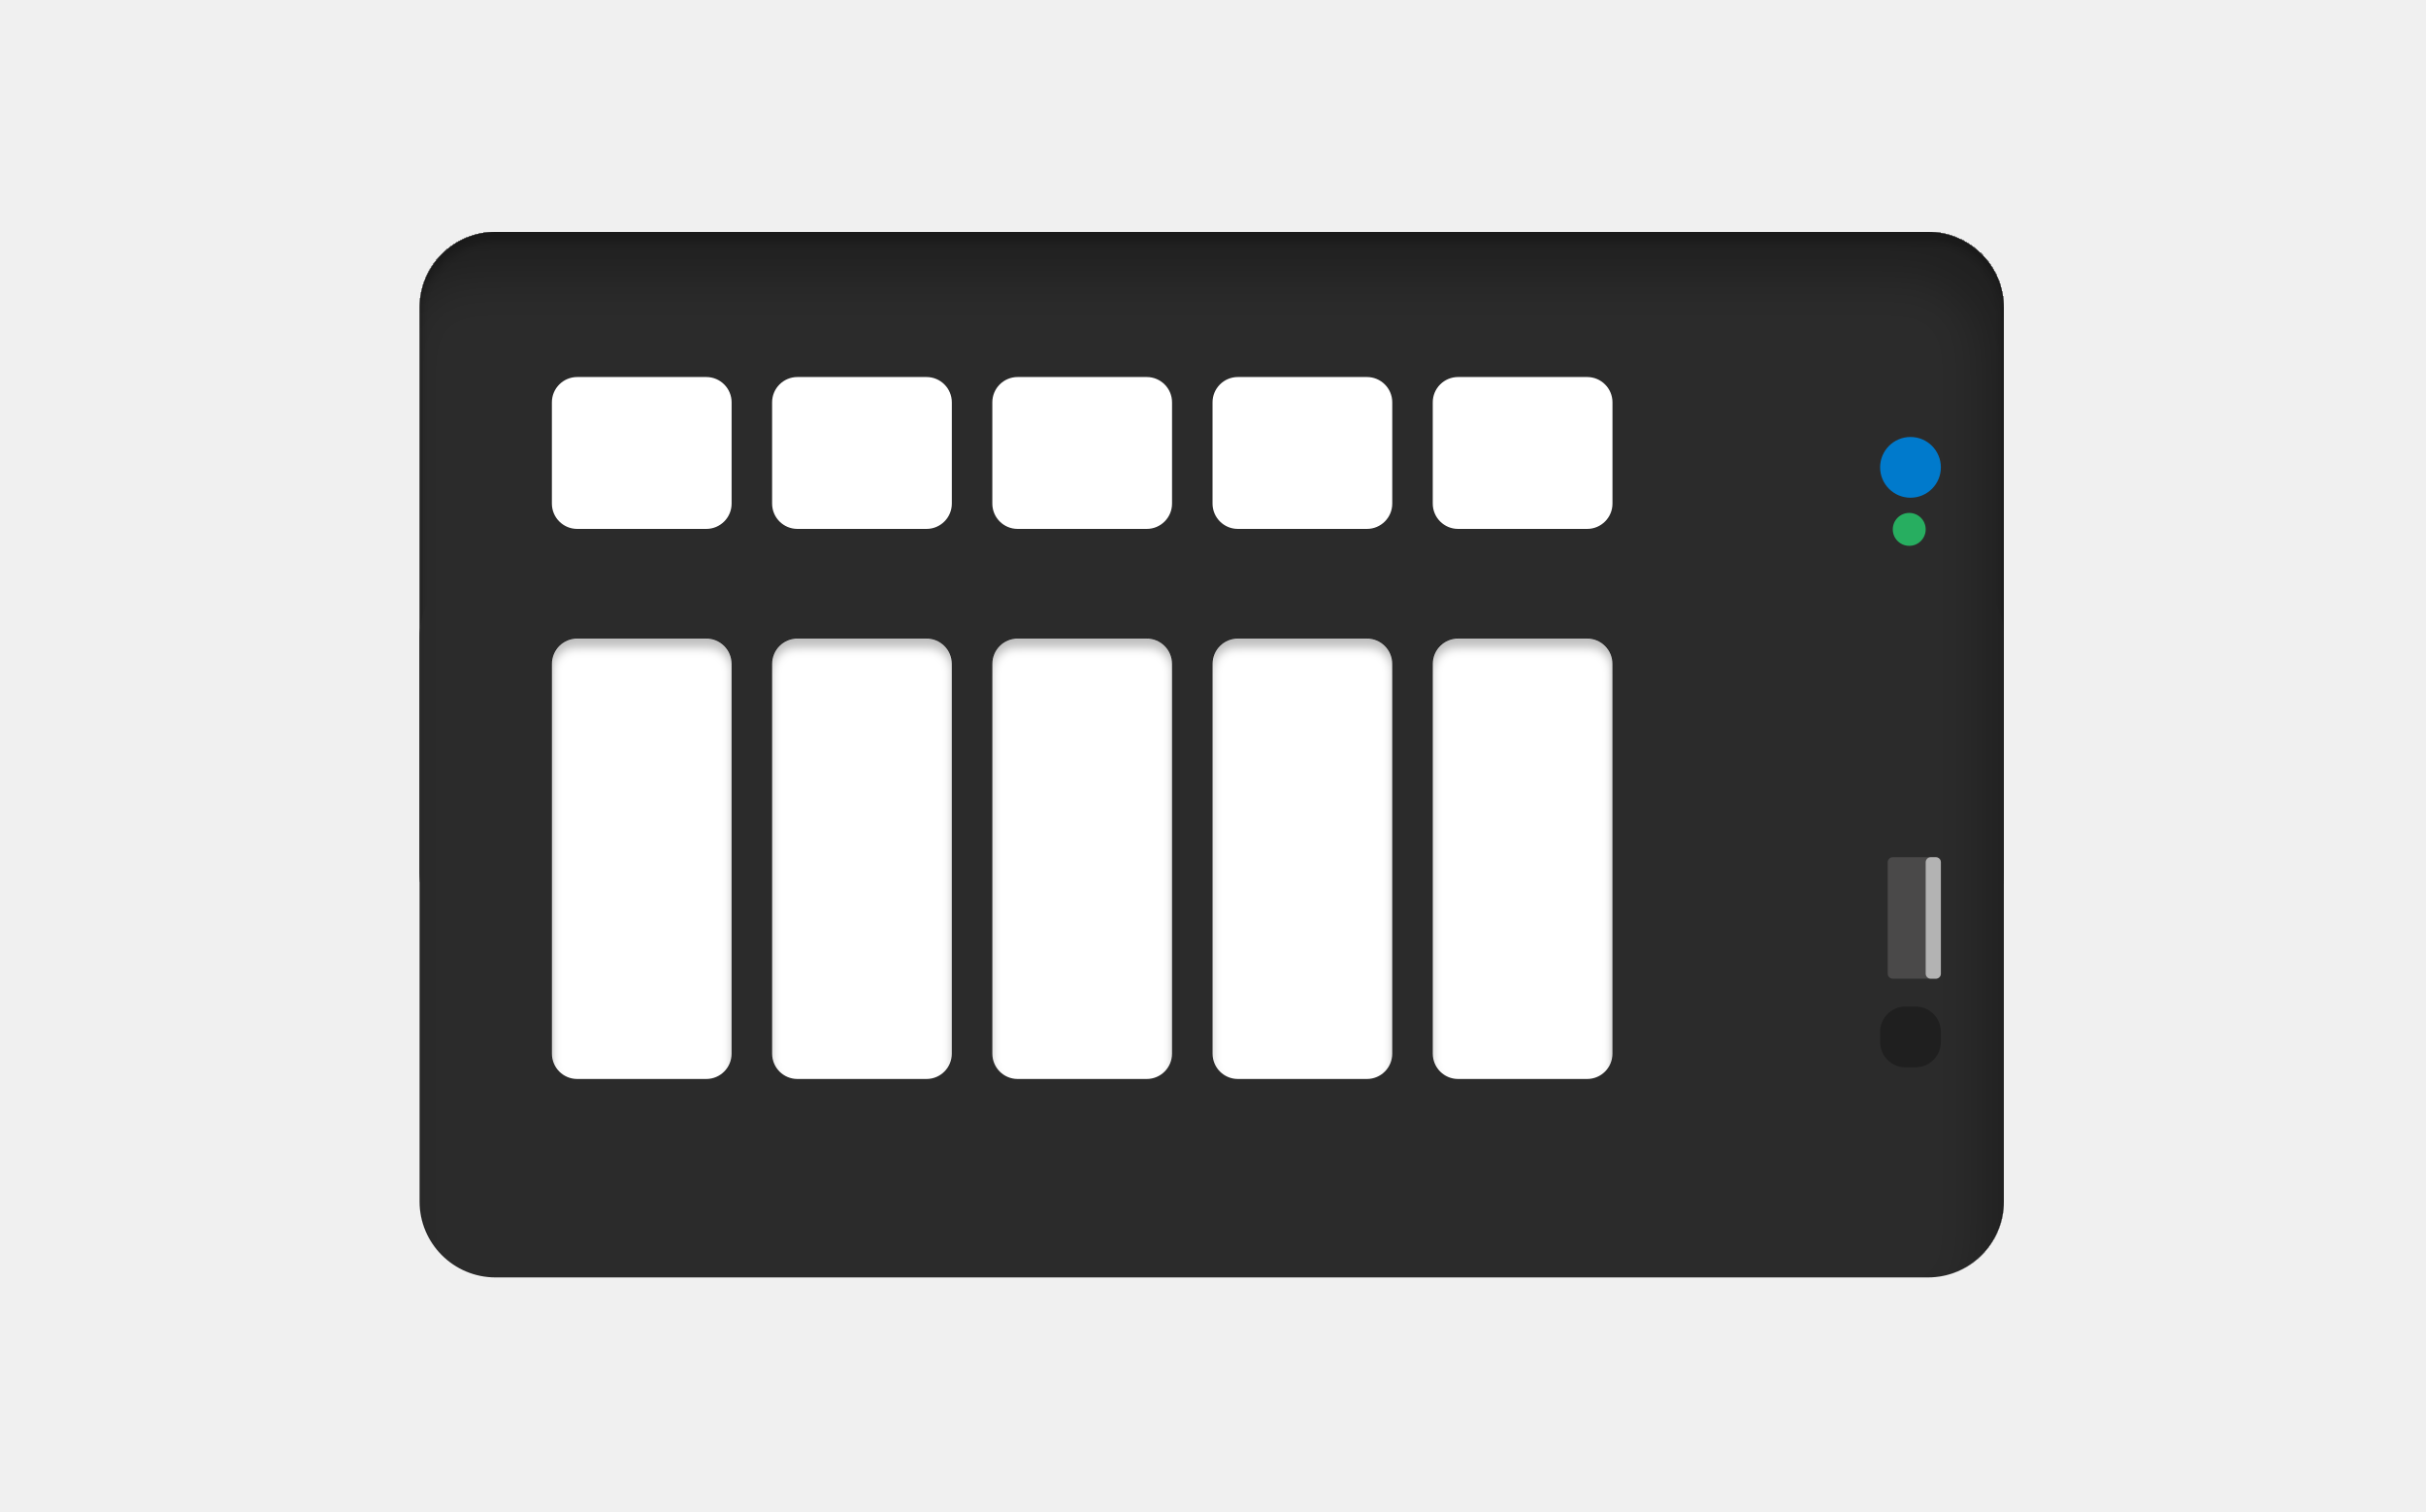
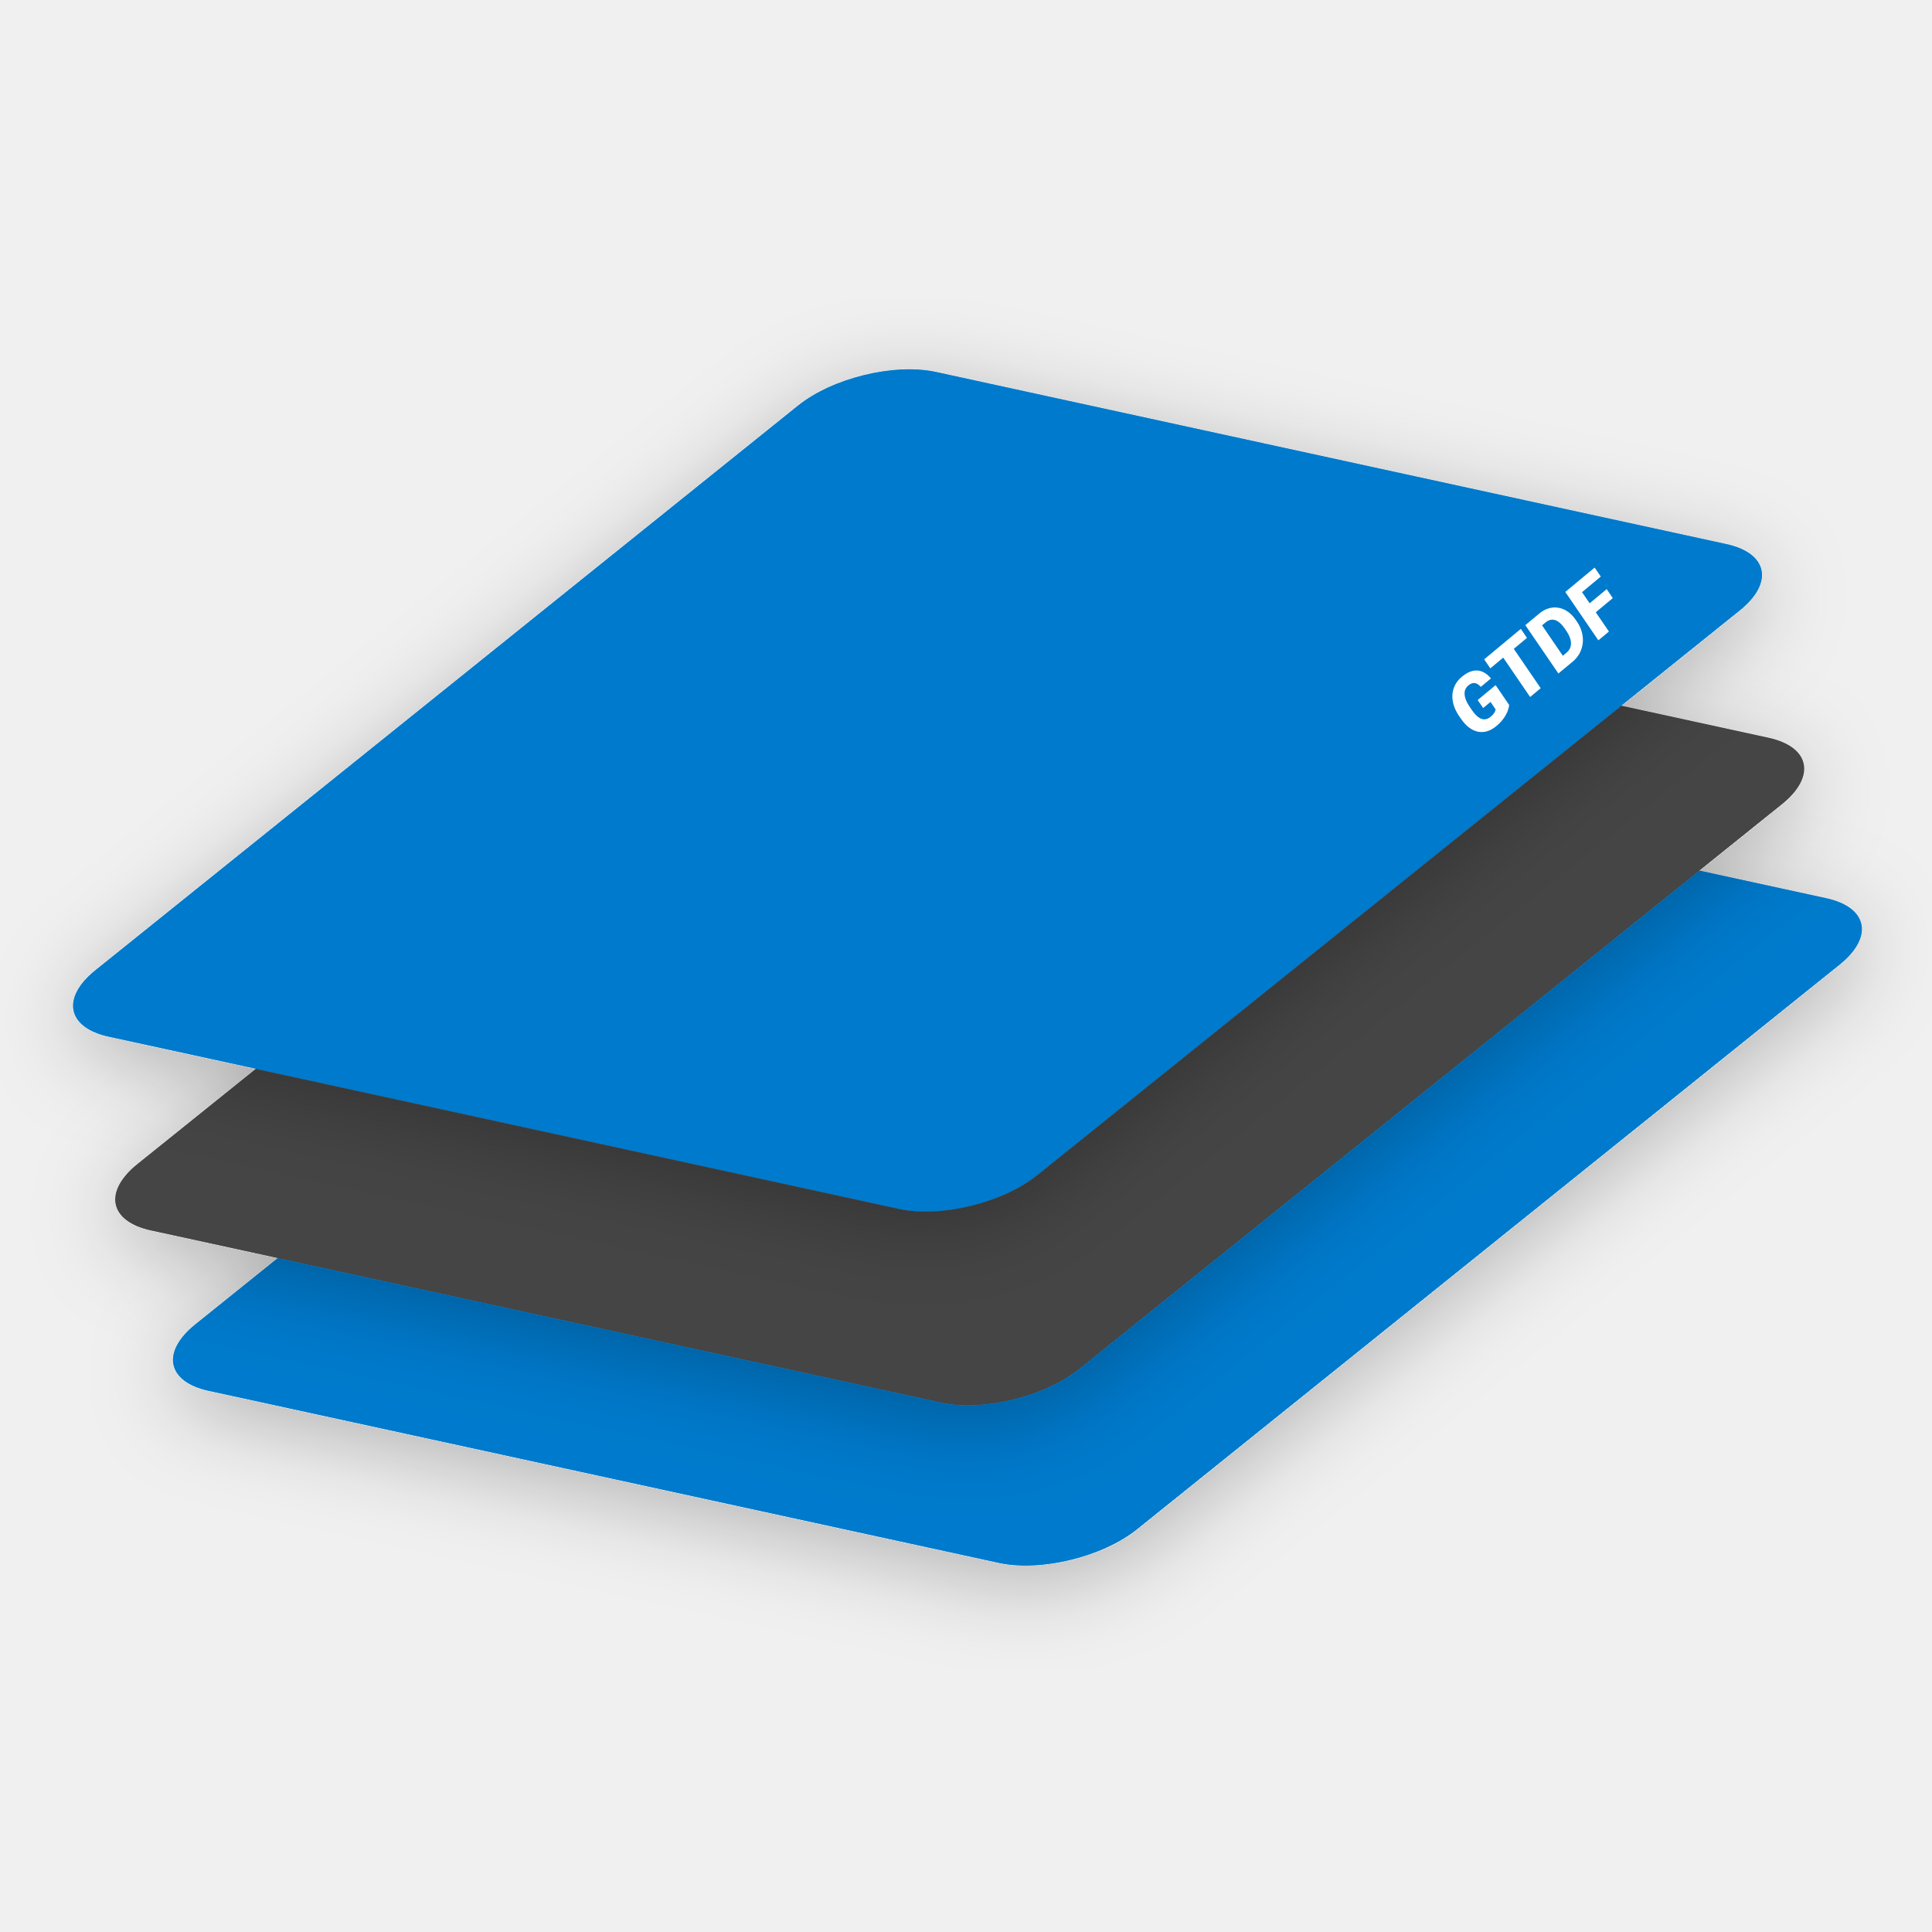
- <svg xmlns="http://www.w3.org/2000/svg" width="1080" height="673" viewBox="0 0 1080 673" fill="none">
-   <g clip-path="url(#clip0_511_2)">
-     <g filter="url(#filter0_i_511_2)">
-       <g filter="url(#filter1_i_511_2)">
-         <path d="M858.258 103.242H220.601C201.931 103.242 186.795 118.377 186.795 137.047V388.315C186.795 406.985 201.931 422.121 220.601 422.121H858.258C876.928 422.121 892.063 406.985 892.063 388.315V137.047C892.063 118.377 876.928 103.242 858.258 103.242Z" fill="#2B2B2B" />
-       </g>
-       <path d="M314.426 167.828H256.956C250.733 167.828 245.688 172.873 245.688 179.097V224.171C245.688 230.394 250.733 235.439 256.956 235.439H314.426C320.649 235.439 325.694 230.394 325.694 224.171V179.097C325.694 172.873 320.649 167.828 314.426 167.828Z" fill="white" />
-       <path d="M412.462 167.828H354.993C348.769 167.828 343.724 172.873 343.724 179.097V224.171C343.724 230.394 348.769 235.439 354.993 235.439H412.462C418.685 235.439 423.731 230.394 423.731 224.171V179.097C423.731 172.873 418.685 167.828 412.462 167.828Z" fill="white" />
-       <path d="M510.498 167.828H453.029C446.805 167.828 441.76 172.873 441.76 179.097V224.171C441.76 230.394 446.805 235.439 453.029 235.439H510.498C516.722 235.439 521.767 230.394 521.767 224.171V179.097C521.767 172.873 516.722 167.828 510.498 167.828Z" fill="white" />
-       <path d="M608.534 167.828H551.064C544.841 167.828 539.796 172.873 539.796 179.097V224.171C539.796 230.394 544.841 235.439 551.064 235.439H608.534C614.757 235.439 619.802 230.394 619.802 224.171V179.097C619.802 172.873 614.757 167.828 608.534 167.828Z" fill="white" />
-       <path d="M706.57 167.828H649.101C642.878 167.828 637.833 172.873 637.833 179.097V224.171C637.833 230.394 642.878 235.439 649.101 235.439H706.57C712.794 235.439 717.839 230.394 717.839 224.171V179.097C717.839 172.873 712.794 167.828 706.57 167.828Z" fill="white" />
-       <path d="M858.258 249.753H220.601C201.931 249.753 186.795 264.888 186.795 283.558V534.826C186.795 553.496 201.931 568.631 220.601 568.631H858.258C876.928 568.631 892.063 553.496 892.063 534.826V283.558C892.063 264.888 876.928 249.753 858.258 249.753Z" fill="#2B2B2B" />
-       <g filter="url(#filter2_i_511_2)">
-         <path d="M314.426 284.227H256.956C250.733 284.227 245.688 289.272 245.688 295.495V469.03C245.688 475.254 250.733 480.299 256.956 480.299H314.426C320.649 480.299 325.694 475.254 325.694 469.03V295.495C325.694 289.272 320.649 284.227 314.426 284.227Z" fill="white" />
-         <path d="M412.462 284.227H354.993C348.769 284.227 343.724 289.272 343.724 295.495V469.03C343.724 475.254 348.769 480.299 354.993 480.299H412.462C418.685 480.299 423.731 475.254 423.731 469.03V295.495C423.731 289.272 418.685 284.227 412.462 284.227Z" fill="white" />
-         <path d="M510.498 284.227H453.029C446.805 284.227 441.76 289.272 441.76 295.495V469.03C441.76 475.254 446.805 480.299 453.029 480.299H510.498C516.722 480.299 521.767 475.254 521.767 469.03V295.495C521.767 289.272 516.722 284.227 510.498 284.227Z" fill="white" />
-         <path d="M608.534 284.227H551.064C544.841 284.227 539.796 289.272 539.796 295.495V469.03C539.796 475.254 544.841 480.299 551.064 480.299H608.534C614.757 480.299 619.802 475.254 619.802 469.03V295.495C619.802 289.272 614.757 284.227 608.534 284.227Z" fill="white" />
-         <path d="M706.57 284.227H649.101C642.877 284.227 637.832 289.272 637.832 295.495V469.03C637.832 475.254 642.877 480.299 649.101 480.299H706.57C712.793 480.299 717.838 475.254 717.838 469.03V295.495C717.838 289.272 712.793 284.227 706.57 284.227Z" fill="white" />
-       </g>
+ <svg xmlns="http://www.w3.org/2000/svg" width="450" height="450" viewBox="0 0 450 450" fill="none">
+   <g clip-path="url(#clip0_205_2)">
+     <g filter="url(#filter0_d_205_2)">
+       <path d="M425.355 209.183L241.323 169.107C231.57 166.983 217.152 170.494 209.119 176.95L45.49 308.442C37.458 314.897 38.852 321.852 48.604 323.976L232.638 364.052C242.39 366.176 256.808 362.664 264.841 356.21L428.469 224.717C436.502 218.262 435.108 211.307 425.355 209.183Z" fill="#007ACC" />
    </g>
-     <path d="M852.765 448.058H848.257C842.034 448.058 836.989 453.103 836.989 459.327V463.834C836.989 470.058 842.034 475.103 848.257 475.103H852.765C858.988 475.103 864.033 470.058 864.033 463.834V459.327C864.033 453.103 858.988 448.058 852.765 448.058Z" fill="black" fill-opacity="0.28" />
-     <path d="M864.033 208.039C864.033 200.571 857.979 194.517 850.511 194.517C843.043 194.517 836.989 200.571 836.989 208.039C836.989 215.507 843.043 221.561 850.511 221.561C857.979 221.561 864.033 215.507 864.033 208.039Z" fill="#007ACC" />
-     <path d="M857.272 235.646C857.272 231.601 853.993 228.322 849.948 228.322C845.902 228.322 842.623 231.601 842.623 235.646C842.623 239.692 845.902 242.971 849.948 242.971C853.993 242.971 857.272 239.692 857.272 235.646Z" fill="#27AE60" />
-     <path d="M861.78 381.574H842.624C841.379 381.574 840.37 382.583 840.37 383.827V433.409C840.37 434.654 841.379 435.663 842.624 435.663H861.78C863.025 435.663 864.034 434.654 864.034 433.409V383.827C864.034 382.583 863.025 381.574 861.78 381.574Z" fill="#999696" fill-opacity="0.28" />
-     <path d="M861.78 381.574H859.526C858.281 381.574 857.272 382.583 857.272 383.827V433.409C857.272 434.654 858.281 435.663 859.526 435.663H861.78C863.025 435.663 864.034 434.654 864.034 433.409V383.827C864.034 382.583 863.025 381.574 861.78 381.574Z" fill="#B3B3B3" />
+     <g filter="url(#filter1_d_205_2)">
+       <path d="M411.911 171.818L227.878 131.741C218.125 129.617 203.707 133.129 195.674 139.584L32.046 271.076C24.013 277.531 25.407 284.486 35.16 286.61L219.193 326.686C228.945 328.81 243.363 325.299 251.396 318.843L415.025 187.351C423.058 180.896 421.663 173.942 411.911 171.818Z" fill="#454545" />
+     </g>
+     <g filter="url(#filter2_d_205_2)">
+       <path d="M402.085 126.696L218.051 86.62C208.299 84.496 193.881 88.007 185.848 94.463L22.22 225.955C14.187 232.41 15.581 239.365 25.333 241.488L209.366 281.565C219.119 283.689 233.537 280.177 241.57 273.722L405.198 142.23C413.231 135.775 411.837 128.82 402.085 126.696Z" fill="#007ACC" />
+     </g>
+     <path d="M348.357 159.581L351.52 164.208C351.491 164.563 351.379 165.011 351.185 165.553C350.992 166.085 350.682 166.662 350.255 167.283C349.829 167.905 349.248 168.52 348.513 169.13C347.835 169.694 347.139 170.087 346.424 170.308C345.706 170.524 344.99 170.565 344.274 170.431C343.561 170.289 342.865 169.969 342.188 169.472C341.512 168.966 340.874 168.274 340.275 167.397L339.846 166.771C339.247 165.894 338.822 165.026 338.572 164.166C338.321 163.306 338.232 162.484 338.303 161.696C338.375 160.901 338.593 160.162 338.956 159.48C339.323 158.795 339.826 158.188 340.462 157.659C341.402 156.878 342.28 156.408 343.096 156.248C343.908 156.083 344.663 156.163 345.362 156.488C346.058 156.808 346.696 157.318 347.276 158.016L344.911 159.981C344.61 159.648 344.306 159.407 343.999 159.259C343.692 159.1 343.374 159.053 343.044 159.118C342.71 159.177 342.353 159.363 341.974 159.678C341.68 159.923 341.458 160.216 341.31 160.558C341.166 160.895 341.107 161.276 341.133 161.699C341.155 162.117 341.264 162.577 341.459 163.078C341.659 163.575 341.954 164.107 342.342 164.674L342.78 165.316C343.165 165.879 343.544 166.336 343.917 166.689C344.295 167.038 344.668 167.283 345.035 167.423C345.403 167.553 345.772 167.578 346.142 167.497C346.514 167.407 346.887 167.206 347.261 166.896C347.523 166.678 347.732 166.468 347.887 166.266C348.039 166.059 348.151 165.869 348.224 165.696C348.297 165.514 348.343 165.362 348.363 165.24L347.168 163.492L345.455 164.914L344.18 163.05L348.357 159.581ZM351.158 149.03L358.859 160.295L356.396 162.341L348.694 151.076L351.158 149.03ZM354.232 146.476L355.666 148.573L347.123 155.668L345.69 153.571L354.232 146.476ZM366.3 154.115L364.033 155.998L362.619 153.897L364.872 152.026C365.34 151.637 365.65 151.185 365.804 150.669C365.962 150.149 365.958 149.575 365.792 148.945C365.626 148.306 365.297 147.625 364.803 146.903L364.47 146.416C364.1 145.874 363.726 145.44 363.349 145.115C362.974 144.78 362.599 144.554 362.224 144.436C361.847 144.313 361.47 144.298 361.094 144.392C360.723 144.482 360.357 144.677 359.997 144.976L357.723 146.865L356.289 144.768L358.563 142.879C359.256 142.304 359.98 141.909 360.735 141.694C361.492 141.47 362.247 141.425 362.999 141.56C363.753 141.686 364.47 141.984 365.151 142.454C365.833 142.915 366.447 143.545 366.994 144.344L367.316 144.816C367.859 145.611 368.239 146.435 368.457 147.29C368.679 148.14 368.743 148.98 368.65 149.81C368.557 150.639 368.312 151.424 367.917 152.166C367.522 152.897 366.983 153.548 366.3 154.115ZM357.742 143.561L365.443 154.826L362.98 156.872L355.278 145.608L357.742 143.561ZM367.05 135.83L374.751 147.096L372.287 149.142L364.586 137.877L367.05 135.83ZM374.228 137.219L375.656 139.308L370.982 143.191L369.553 141.102L374.228 137.219ZM371.423 132.198L372.856 134.295L367.781 138.51L366.348 136.414L371.423 132.198Z" fill="white" />
  </g>
  <defs>
-     <filter id="filter0_i_511_2" x="176.795" y="103.242" width="715.268" height="485.389" filterUnits="userSpaceOnUse" color-interpolation-filters="sRGB">
+     <filter id="filter0_d_205_2" x="20.271" y="152.487" width="433.418" height="236.184" filterUnits="userSpaceOnUse" color-interpolation-filters="sRGB">
      <feFlood flood-opacity="0" result="BackgroundImageFix" />
-       <feBlend mode="normal" in="SourceGraphic" in2="BackgroundImageFix" result="shape" />
-       <feColorMatrix in="SourceAlpha" type="matrix" values="0 0 0 0 0 0 0 0 0 0 0 0 0 0 0 0 0 0 127 0" result="hardAlpha" />
-       <feOffset dx="-10" dy="20" />
-       <feGaussianBlur stdDeviation="10" />
-       <feComposite in2="hardAlpha" operator="arithmetic" k2="-1" k3="1" />
-       <feColorMatrix type="matrix" values="0 0 0 0 0 0 0 0 0 0 0 0 0 0 0 0 0 0 0.25 0" />
-       <feBlend mode="normal" in2="shape" result="effect1_innerShadow_511_2" />
-     </filter>
-     <filter id="filter1_i_511_2" x="186.795" y="103.242" width="705.268" height="322.879" filterUnits="userSpaceOnUse" color-interpolation-filters="sRGB">
-       <feFlood flood-opacity="0" result="BackgroundImageFix" />
-       <feBlend mode="normal" in="SourceGraphic" in2="BackgroundImageFix" result="shape" />
      <feColorMatrix in="SourceAlpha" type="matrix" values="0 0 0 0 0 0 0 0 0 0 0 0 0 0 0 0 0 0 127 0" result="hardAlpha" />
      <feOffset dy="4" />
-       <feGaussianBlur stdDeviation="2" />
-       <feComposite in2="hardAlpha" operator="arithmetic" k2="-1" k3="1" />
+       <feGaussianBlur stdDeviation="10" />
+       <feComposite in2="hardAlpha" operator="out" />
      <feColorMatrix type="matrix" values="0 0 0 0 0 0 0 0 0 0 0 0 0 0 0 0 0 0 0.25 0" />
-       <feBlend mode="normal" in2="shape" result="effect1_innerShadow_511_2" />
+       <feBlend mode="normal" in2="BackgroundImageFix" result="effect1_dropShadow_205_2" />
+       <feBlend mode="normal" in="SourceGraphic" in2="effect1_dropShadow_205_2" result="shape" />
    </filter>
-     <filter id="filter2_i_511_2" x="245.688" y="284.227" width="472.15" height="200.072" filterUnits="userSpaceOnUse" color-interpolation-filters="sRGB">
+     <filter id="filter1_d_205_2" x="6.826" y="115.121" width="433.418" height="236.185" filterUnits="userSpaceOnUse" color-interpolation-filters="sRGB">
      <feFlood flood-opacity="0" result="BackgroundImageFix" />
-       <feBlend mode="normal" in="SourceGraphic" in2="BackgroundImageFix" result="shape" />
      <feColorMatrix in="SourceAlpha" type="matrix" values="0 0 0 0 0 0 0 0 0 0 0 0 0 0 0 0 0 0 127 0" result="hardAlpha" />
      <feOffset dy="4" />
-       <feGaussianBlur stdDeviation="2" />
-       <feComposite in2="hardAlpha" operator="arithmetic" k2="-1" k3="1" />
+       <feGaussianBlur stdDeviation="10" />
+       <feComposite in2="hardAlpha" operator="out" />
      <feColorMatrix type="matrix" values="0 0 0 0 0 0 0 0 0 0 0 0 0 0 0 0 0 0 0.25 0" />
-       <feBlend mode="normal" in2="shape" result="effect1_innerShadow_511_2" />
+       <feBlend mode="normal" in2="BackgroundImageFix" result="effect1_dropShadow_205_2" />
+       <feBlend mode="normal" in="SourceGraphic" in2="effect1_dropShadow_205_2" result="shape" />
    </filter>
-     <clipPath id="clip0_511_2">
-       <rect width="1080" height="673" fill="white" />
+     <filter id="filter2_d_205_2" x="-3" y="70" width="433.418" height="236.185" filterUnits="userSpaceOnUse" color-interpolation-filters="sRGB">
+       <feFlood flood-opacity="0" result="BackgroundImageFix" />
+       <feColorMatrix in="SourceAlpha" type="matrix" values="0 0 0 0 0 0 0 0 0 0 0 0 0 0 0 0 0 0 127 0" result="hardAlpha" />
+       <feOffset dy="4" />
+       <feGaussianBlur stdDeviation="10" />
+       <feComposite in2="hardAlpha" operator="out" />
+       <feColorMatrix type="matrix" values="0 0 0 0 0 0 0 0 0 0 0 0 0 0 0 0 0 0 0.25 0" />
+       <feBlend mode="normal" in2="BackgroundImageFix" result="effect1_dropShadow_205_2" />
+       <feBlend mode="normal" in="SourceGraphic" in2="effect1_dropShadow_205_2" result="shape" />
+     </filter>
+     <clipPath id="clip0_205_2">
+       <rect width="450" height="450" fill="white" />
    </clipPath>
  </defs>
</svg>
